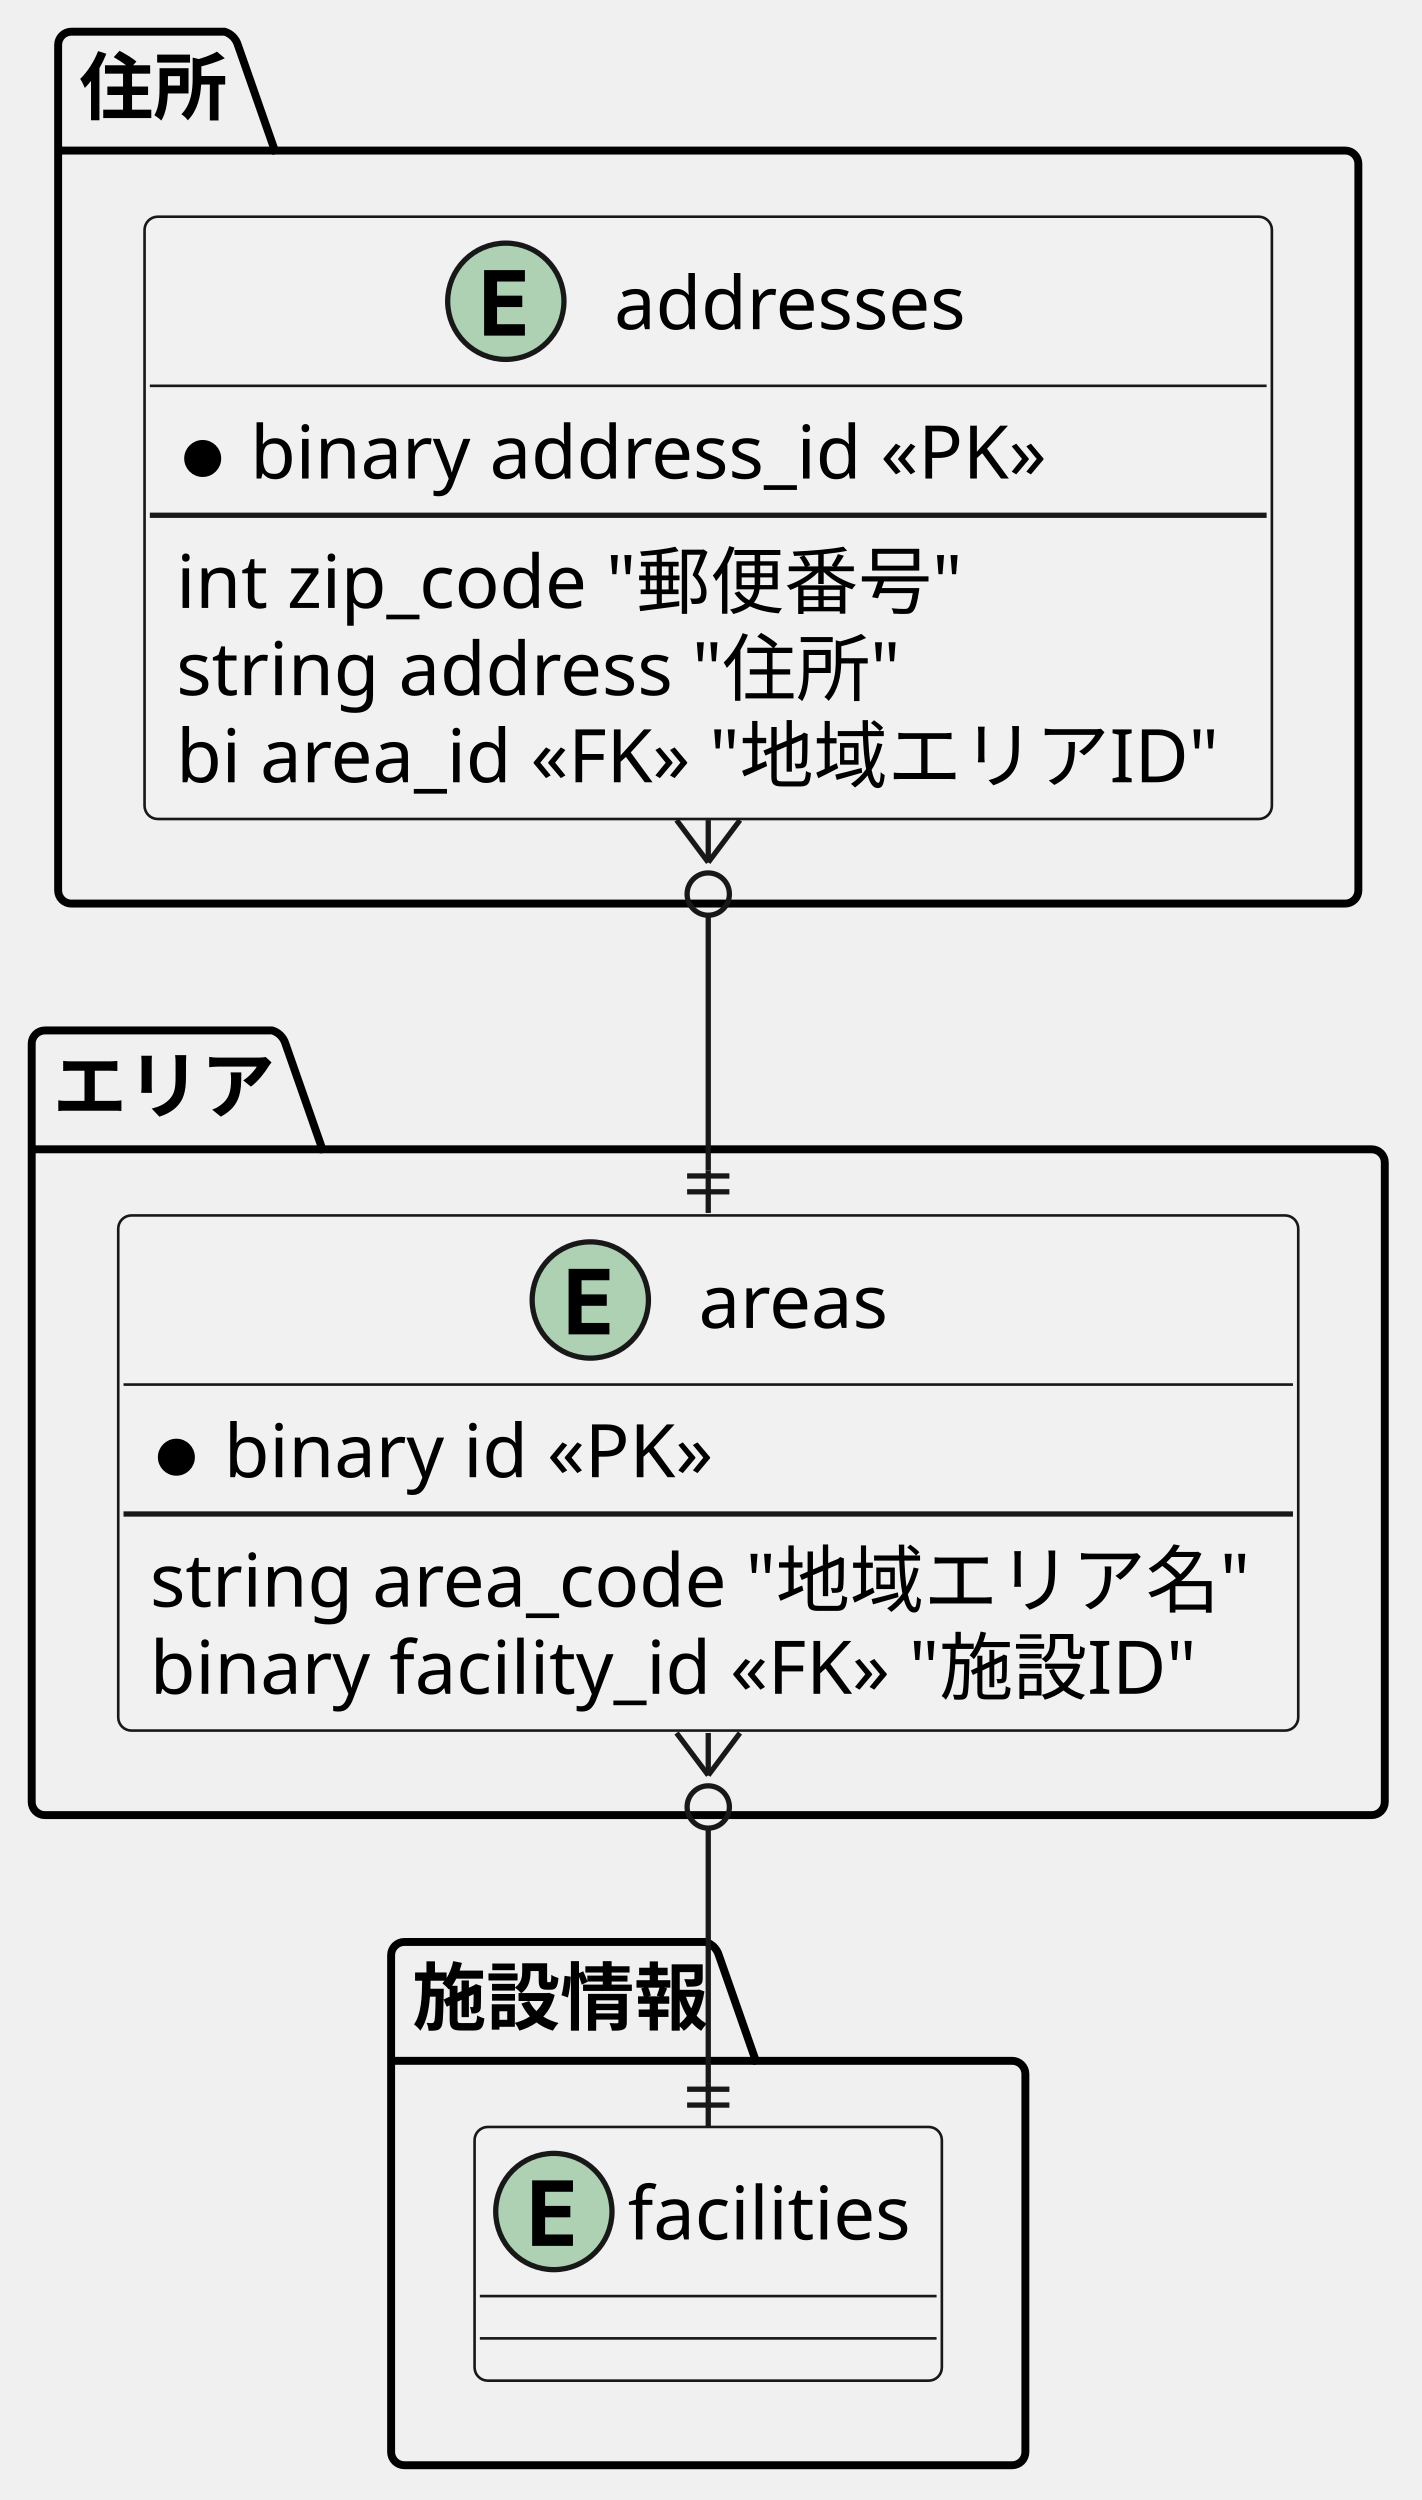
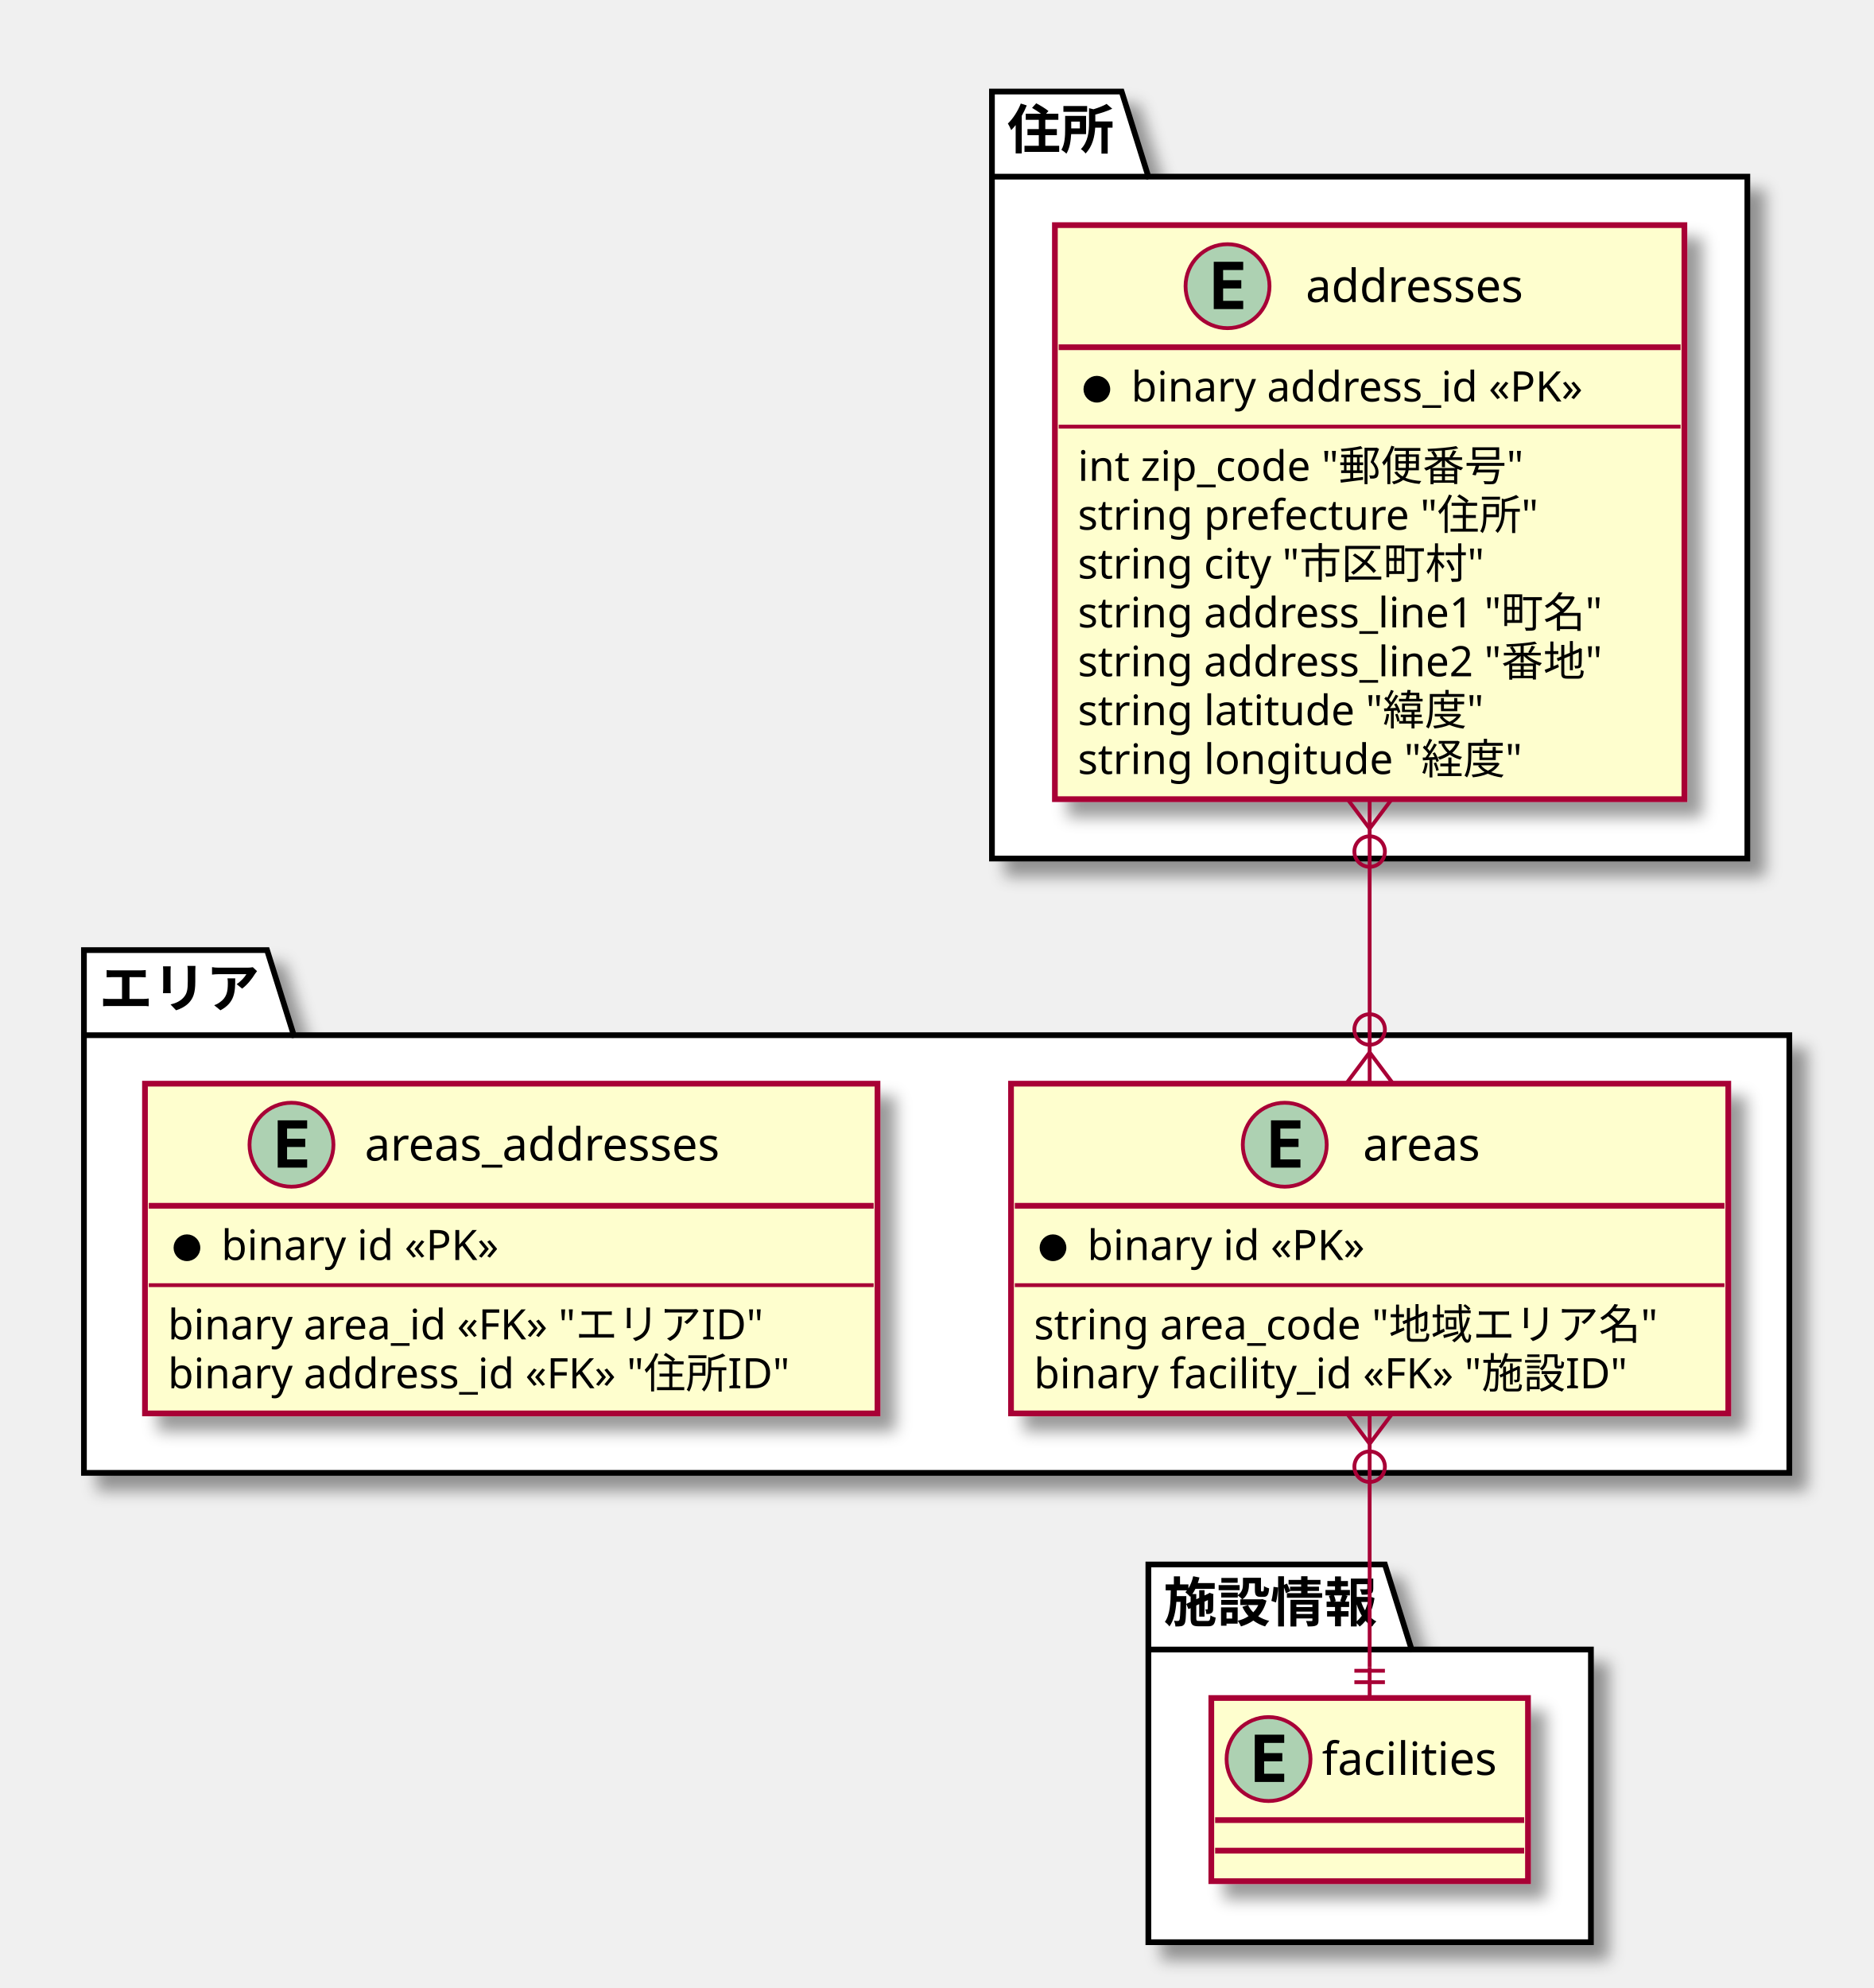
- <svg xmlns="http://www.w3.org/2000/svg" contentStyleType="text/css" height="473px" preserveAspectRatio="none" style="width:269px;height:473px;background:#FFFFFF;" version="1.1" viewBox="0 0 269 473" width="269px" zoomAndPan="magnify">
-   <defs />
+ <svg xmlns="http://www.w3.org/2000/svg" contentScriptType="application/ecmascript" contentStyleType="text/css" height="521px" preserveAspectRatio="none" style="width:491px;height:521px;" version="1.1" viewBox="0 0 491 521" width="491px" zoomAndPan="magnify">
+   <defs>
+     <filter height="300%" id="fie92836uk3f9" width="300%" x="-1" y="-1">
+       <feGaussianBlur result="blurOut" stdDeviation="2.0" />
+       <feColorMatrix in="blurOut" result="blurOut2" type="matrix" values="0 0 0 0 0 0 0 0 0 0 0 0 0 0 0 0 0 0 .4 0" />
+       <feOffset dx="4.0" dy="4.0" in="blurOut2" result="blurOut3" />
+       <feBlend in="SourceGraphic" in2="blurOut3" mode="normal" />
+     </filter>
+   </defs>
  <g>
-     <g id="cluster_施設情報">
-       <path d="M76.5,367.42 L133.5,367.42 A3.75,3.75 0 0 1 136,369.92 L143,389.908 L191.5,389.908 A2.5,2.5 0 0 1 194,392.408 L194,463.92 A2.5,2.5 0 0 1 191.5,466.42 L76.5,466.42 A2.5,2.5 0 0 1 74,463.92 L74,369.92 A2.5,2.5 0 0 1 76.5,367.42 " fill="none" style="stroke:#000000;stroke-width:1.5;" />
-       <line style="stroke:#000000;stroke-width:1.5;" x1="74" x2="143" y1="389.908" y2="389.908" />
-       <text fill="#000000" font-family="sans-serif" font-size="14" font-weight="bold" lengthAdjust="spacing" textLength="56" x="78" y="382.955">施設情報</text>
-     </g>
-     <g id="cluster_住所">
-       <path d="M13.5,6 L42.5,6 A3.75,3.75 0 0 1 45,8.5 L52,28.488 L254.5,28.488 A2.5,2.5 0 0 1 257,30.988 L257,168.46 A2.5,2.5 0 0 1 254.5,170.96 L13.5,170.96 A2.5,2.5 0 0 1 11,168.46 L11,8.5 A2.5,2.5 0 0 1 13.5,6 " fill="none" style="stroke:#000000;stroke-width:1.5;" />
-       <line style="stroke:#000000;stroke-width:1.5;" x1="11" x2="52" y1="28.488" y2="28.488" />
-       <text fill="#000000" font-family="sans-serif" font-size="14" font-weight="bold" lengthAdjust="spacing" textLength="28" x="15" y="21.535">住所</text>
-     </g>
-     <g id="cluster_エリア">
-       <path d="M8.5,194.96 L51.5,194.96 A3.75,3.75 0 0 1 54,197.46 L61,217.448 L259.5,217.448 A2.5,2.5 0 0 1 262,219.948 L262,340.92 A2.5,2.5 0 0 1 259.5,343.42 L8.5,343.42 A2.5,2.5 0 0 1 6,340.92 L6,197.46 A2.5,2.5 0 0 1 8.5,194.96 " fill="none" style="stroke:#000000;stroke-width:1.5;" />
-       <line style="stroke:#000000;stroke-width:1.5;" x1="6" x2="61" y1="217.448" y2="217.448" />
-       <text fill="#000000" font-family="sans-serif" font-size="14" font-weight="bold" lengthAdjust="spacing" textLength="42" x="10" y="210.495">エリア</text>
-     </g>
-     <g id="elem_facilities">
-       <rect codeLine="4" fill="#F1F1F1" height="48" id="facilities" rx="2.5" ry="2.5" style="stroke:#181818;stroke-width:0.5;" width="88.41" x="89.79" y="402.42" />
-       <ellipse cx="104.79" cy="418.42" fill="#ADD1B2" rx="11" ry="11" style="stroke:#181818;stroke-width:1.0;" />
-       <path d="M108.404,424.92 L100.684,424.92 L100.684,412.527 L108.404,412.527 L108.404,414.685 L103.133,414.685 L103.133,417.358 L107.906,417.358 L107.906,419.516 L103.133,419.516 L103.133,422.762 L108.404,422.762 Z " fill="#000000" />
-       <text fill="#000000" font-family="sans-serif" font-size="14" lengthAdjust="spacing" textLength="56.41" x="118.79" y="423.711">facilities</text>
-       <line style="stroke:#181818;stroke-width:0.5;" x1="90.79" x2="177.2" y1="434.42" y2="434.42" />
-       <line style="stroke:#181818;stroke-width:0.5;" x1="90.79" x2="177.2" y1="442.42" y2="442.42" />
-     </g>
-     <g id="elem_addresses">
-       <rect codeLine="8" fill="#F1F1F1" height="113.953" id="addresses" rx="2.5" ry="2.5" style="stroke:#181818;stroke-width:0.5;" width="213.291" x="27.35" y="41" />
-       <ellipse cx="95.699" cy="57" fill="#ADD1B2" rx="11" ry="11" style="stroke:#181818;stroke-width:1.0;" />
-       <path d="M99.313,63.5 L91.594,63.5 L91.594,51.107 L99.313,51.107 L99.313,53.265 L94.042,53.265 L94.042,55.938 L98.815,55.938 L98.815,58.096 L94.042,58.096 L94.042,61.342 L99.313,61.342 Z " fill="#000000" />
-       <text fill="#000000" font-family="sans-serif" font-size="14" lengthAdjust="spacing" textLength="68.093" x="116.199" y="62.291">addresses</text>
-       <line style="stroke:#181818;stroke-width:0.5;" x1="28.35" x2="239.641" y1="73" y2="73" />
-       <ellipse cx="38.35" cy="86.744" fill="#000000" rx="3" ry="3" style="stroke:#000000;stroke-width:1.0;" />
-       <text fill="#000000" font-family="sans-serif" font-size="14" lengthAdjust="spacing" textLength="155.743" x="47.35" y="90.535">binary address_id «PK»</text>
-       <line style="stroke:#181818;stroke-width:1.0;" x1="28.35" x2="239.641" y1="97.488" y2="97.488" />
-       <text fill="#000000" font-family="sans-serif" font-size="14" lengthAdjust="spacing" textLength="153.556" x="33.35" y="115.023">int zip_code "郵便番号"</text>
-       <text fill="#000000" font-family="sans-serif" font-size="14" lengthAdjust="spacing" textLength="140.041" x="33.35" y="131.512">string address "住所"</text>
-       <text fill="#000000" font-family="sans-serif" font-size="14" lengthAdjust="spacing" textLength="201.291" x="33.35" y="148">bi area_id «FK» "地域エリアID"</text>
-     </g>
-     <g id="elem_areas">
-       <rect codeLine="18" fill="#F1F1F1" height="97.465" id="areas" rx="2.5" ry="2.5" style="stroke:#181818;stroke-width:0.5;" width="223.258" x="22.37" y="229.96" />
-       <ellipse cx="111.685" cy="245.96" fill="#ADD1B2" rx="11" ry="11" style="stroke:#181818;stroke-width:1.0;" />
-       <path d="M115.299,252.46 L107.579,252.46 L107.579,240.067 L115.299,240.067 L115.299,242.225 L110.028,242.225 L110.028,244.898 L114.801,244.898 L114.801,247.056 L110.028,247.056 L110.028,250.302 L115.299,250.302 Z " fill="#000000" />
-       <text fill="#000000" font-family="sans-serif" font-size="14" lengthAdjust="spacing" textLength="36.128" x="132.185" y="251.251">areas</text>
-       <line style="stroke:#181818;stroke-width:0.5;" x1="23.37" x2="244.628" y1="261.96" y2="261.96" />
-       <ellipse cx="33.37" cy="275.704" fill="#000000" rx="3" ry="3" style="stroke:#000000;stroke-width:1.0;" />
-       <text fill="#000000" font-family="sans-serif" font-size="14" lengthAdjust="spacing" textLength="95.587" x="42.37" y="279.495">binary id «PK»</text>
-       <line style="stroke:#181818;stroke-width:1.0;" x1="23.37" x2="244.628" y1="286.448" y2="286.448" />
-       <text fill="#000000" font-family="sans-serif" font-size="14" lengthAdjust="spacing" textLength="211.258" x="28.37" y="303.983">string area_code "地域エリア名"</text>
-       <text fill="#000000" font-family="sans-serif" font-size="14" lengthAdjust="spacing" textLength="204.504" x="28.37" y="320.472">binary facility_id «FK» "施設ID"</text>
-     </g>
-     <g id="link_addresses_areas">
-       <path codeLine="26" d="M134,173.16 C134,197.04 134,198.52 134,221.49 " fill="none" id="addresses-areas" style="stroke:#181818;stroke-width:1.0;" />
-       <line style="stroke:#181818;stroke-width:1.0;" x1="134" x2="128" y1="163.16" y2="155.16" />
-       <line style="stroke:#181818;stroke-width:1.0;" x1="134" x2="140" y1="163.16" y2="155.16" />
-       <line style="stroke:#181818;stroke-width:1.0;" x1="134" x2="134" y1="163.16" y2="155.16" />
-       <ellipse cx="134" cy="169.16" fill="none" rx="4" ry="4" style="stroke:#181818;stroke-width:1.0;" />
-       <line style="stroke:#181818;stroke-width:1.0;" x1="138" x2="130" y1="225.49" y2="225.49" />
-       <line style="stroke:#181818;stroke-width:1.0;" x1="138" x2="130" y1="222.49" y2="222.49" />
-       <line style="stroke:#181818;stroke-width:1.0;" x1="134" x2="134" y1="221.49" y2="229.49" />
-     </g>
-     <g id="link_areas_facilities">
-       <path codeLine="27" d="M134,345.88 C134,370.89 134,374.17 134,394.28 " fill="none" id="areas-facilities" style="stroke:#181818;stroke-width:1.0;" />
-       <line style="stroke:#181818;stroke-width:1.0;" x1="134" x2="128" y1="335.88" y2="327.88" />
-       <line style="stroke:#181818;stroke-width:1.0;" x1="134" x2="140" y1="335.88" y2="327.88" />
-       <line style="stroke:#181818;stroke-width:1.0;" x1="134" x2="134" y1="335.88" y2="327.88" />
-       <ellipse cx="134" cy="341.88" fill="none" rx="4" ry="4" style="stroke:#181818;stroke-width:1.0;" />
-       <line style="stroke:#181818;stroke-width:1.0;" x1="138" x2="130" y1="398.28" y2="398.28" />
-       <line style="stroke:#181818;stroke-width:1.0;" x1="138" x2="130" y1="395.28" y2="395.28" />
-       <line style="stroke:#181818;stroke-width:1.0;" x1="134" x2="134" y1="394.28" y2="402.28" />
-     </g>
+     <polygon fill="#FFFFFF" filter="url(#fie92836uk3f9)" points="301,410,363,410,370,432.297,417,432.297,417,509,301,509,301,410" style="stroke: #000000; stroke-width: 1.5;" />
+     <line style="stroke: #000000; stroke-width: 1.5;" x1="301" x2="370" y1="432.297" y2="432.297" />
+     <text fill="#000000" font-family="sans-serif" font-size="14" font-weight="bold" lengthAdjust="spacingAndGlyphs" textLength="56" x="305" y="424.995">施設情報</text>
+     <polygon fill="#FFFFFF" filter="url(#fie92836uk3f9)" points="260,24,294,24,301,46.297,458,46.297,458,225,260,225,260,24" style="stroke: #000000; stroke-width: 1.5;" />
+     <line style="stroke: #000000; stroke-width: 1.5;" x1="260" x2="301" y1="46.297" y2="46.297" />
+     <text fill="#000000" font-family="sans-serif" font-size="14" font-weight="bold" lengthAdjust="spacingAndGlyphs" textLength="28" x="264" y="38.995">住所</text>
+     <polygon fill="#FFFFFF" filter="url(#fie92836uk3f9)" points="22,249,70,249,77,271.297,469,271.297,469,386,22,386,22,249" style="stroke: #000000; stroke-width: 1.5;" />
+     <line style="stroke: #000000; stroke-width: 1.5;" x1="22" x2="77" y1="271.297" y2="271.297" />
+     <text fill="#000000" font-family="sans-serif" font-size="14" font-weight="bold" lengthAdjust="spacingAndGlyphs" textLength="42" x="26" y="263.995">エリア</text>
+     <rect fill="#FEFECE" filter="url(#fie92836uk3f9)" height="48" id="facilities" style="stroke: #A80036; stroke-width: 1.5;" width="83" x="317.5" y="445" />
+     <ellipse cx="332.5" cy="461" fill="#ADD1B2" rx="11" ry="11" style="stroke: #A80036; stroke-width: 1.0;" />
+     <path d="M336.609,467 L328.891,467 L328.891,454.609 L336.609,454.609 L336.609,456.766 L331.344,456.766 L331.344,459.438 L336.109,459.438 L336.109,461.594 L331.344,461.594 L331.344,464.844 L336.609,464.844 L336.609,467 Z " />
+     <text fill="#000000" font-family="sans-serif" font-size="12" lengthAdjust="spacingAndGlyphs" textLength="51" x="346.5" y="465.154">facilities</text>
+     <line style="stroke: #A80036; stroke-width: 1.5;" x1="318.5" x2="399.5" y1="477" y2="477" />
+     <line style="stroke: #A80036; stroke-width: 1.5;" x1="318.5" x2="399.5" y1="485" y2="485" />
+     <rect fill="#FEFECE" filter="url(#fie92836uk3f9)" height="150.438" id="addresses" style="stroke: #A80036; stroke-width: 1.5;" width="165" x="276.5" y="59" />
+     <ellipse cx="321.75" cy="75" fill="#ADD1B2" rx="11" ry="11" style="stroke: #A80036; stroke-width: 1.0;" />
+     <path d="M325.859,81 L318.141,81 L318.141,68.609 L325.859,68.609 L325.859,70.766 L320.594,70.766 L320.594,73.438 L325.359,73.438 L325.359,75.594 L320.594,75.594 L320.594,78.844 L325.859,78.844 L325.859,81 Z " />
+     <text fill="#000000" font-family="sans-serif" font-size="12" lengthAdjust="spacingAndGlyphs" textLength="66" x="342.25" y="79.154">addresses</text>
+     <line style="stroke: #A80036; stroke-width: 1.5;" x1="277.5" x2="440.5" y1="91" y2="91" />
+     <ellipse cx="287.5" cy="102" fill="#000000" rx="3" ry="3" style="stroke: #000000; stroke-width: 1.0;" />
+     <text fill="#000000" font-family="sans-serif" font-size="11" lengthAdjust="spacingAndGlyphs" textLength="134" x="296.5" y="105.21">binary address_id «PK»</text>
+     <line style="stroke: #A80036; stroke-width: 1.0;" x1="277.5" x2="440.5" y1="111.805" y2="111.805" />
+     <text fill="#000000" font-family="sans-serif" font-size="11" lengthAdjust="spacingAndGlyphs" textLength="124" x="282.5" y="126.015">int zip_code "郵便番号"</text>
+     <text fill="#000000" font-family="sans-serif" font-size="11" lengthAdjust="spacingAndGlyphs" textLength="132" x="282.5" y="138.82">string prefecture "住所"</text>
+     <text fill="#000000" font-family="sans-serif" font-size="11" lengthAdjust="spacingAndGlyphs" textLength="114" x="282.5" y="151.625">string city "市区町村"</text>
+     <text fill="#000000" font-family="sans-serif" font-size="11" lengthAdjust="spacingAndGlyphs" textLength="153" x="282.5" y="164.429">string address_line1 "町名"</text>
+     <text fill="#000000" font-family="sans-serif" font-size="11" lengthAdjust="spacingAndGlyphs" textLength="153" x="282.5" y="177.234">string address_line2 "番地"</text>
+     <text fill="#000000" font-family="sans-serif" font-size="11" lengthAdjust="spacingAndGlyphs" textLength="115" x="282.5" y="190.039">string latitude "緯度"</text>
+     <text fill="#000000" font-family="sans-serif" font-size="11" lengthAdjust="spacingAndGlyphs" textLength="125" x="282.5" y="202.843">string longitude "経度"</text>
+     <rect fill="#FEFECE" filter="url(#fie92836uk3f9)" height="86.414" id="areas" style="stroke: #A80036; stroke-width: 1.5;" width="188" x="265" y="284" />
+     <ellipse cx="336.75" cy="300" fill="#ADD1B2" rx="11" ry="11" style="stroke: #A80036; stroke-width: 1.0;" />
+     <path d="M340.859,306 L333.141,306 L333.141,293.609 L340.859,293.609 L340.859,295.766 L335.594,295.766 L335.594,298.438 L340.359,298.438 L340.359,300.594 L335.594,300.594 L335.594,303.844 L340.859,303.844 L340.859,306 Z " />
+     <text fill="#000000" font-family="sans-serif" font-size="12" lengthAdjust="spacingAndGlyphs" textLength="36" x="357.25" y="304.154">areas</text>
+     <line style="stroke: #A80036; stroke-width: 1.5;" x1="266" x2="452" y1="316" y2="316" />
+     <ellipse cx="276" cy="327" fill="#000000" rx="3" ry="3" style="stroke: #000000; stroke-width: 1.0;" />
+     <text fill="#000000" font-family="sans-serif" font-size="11" lengthAdjust="spacingAndGlyphs" textLength="81" x="285" y="330.21">binary id «PK»</text>
+     <line style="stroke: #A80036; stroke-width: 1.0;" x1="266" x2="452" y1="336.805" y2="336.805" />
+     <text fill="#000000" font-family="sans-serif" font-size="11" lengthAdjust="spacingAndGlyphs" textLength="176" x="271" y="351.015">string area_code "地域エリア名"</text>
+     <text fill="#000000" font-family="sans-serif" font-size="11" lengthAdjust="spacingAndGlyphs" textLength="169" x="271" y="363.82">binary facility_id «FK» "施設ID"</text>
+     <rect fill="#FEFECE" filter="url(#fie92836uk3f9)" height="86.414" id="areas_addresses" style="stroke: #A80036; stroke-width: 1.5;" width="192" x="38" y="284" />
+     <ellipse cx="76.4" cy="300" fill="#ADD1B2" rx="11" ry="11" style="stroke: #A80036; stroke-width: 1.0;" />
+     <path d="M80.509,306 L72.791,306 L72.791,293.609 L80.509,293.609 L80.509,295.766 L75.244,295.766 L75.244,298.438 L80.009,298.438 L80.009,300.594 L75.244,300.594 L75.244,303.844 L80.509,303.844 L80.509,306 Z " />
+     <text fill="#000000" font-family="sans-serif" font-size="12" lengthAdjust="spacingAndGlyphs" textLength="108" x="95.6" y="304.154">areas_addresses</text>
+     <line style="stroke: #A80036; stroke-width: 1.5;" x1="39" x2="229" y1="316" y2="316" />
+     <ellipse cx="49" cy="327" fill="#000000" rx="3" ry="3" style="stroke: #000000; stroke-width: 1.0;" />
+     <text fill="#000000" font-family="sans-serif" font-size="11" lengthAdjust="spacingAndGlyphs" textLength="81" x="58" y="330.21">binary id «PK»</text>
+     <line style="stroke: #A80036; stroke-width: 1.0;" x1="39" x2="229" y1="336.805" y2="336.805" />
+     <text fill="#000000" font-family="sans-serif" font-size="11" lengthAdjust="spacingAndGlyphs" textLength="170" x="44" y="351.015">binary area_id «FK» "エリアID"</text>
+     <text fill="#000000" font-family="sans-serif" font-size="11" lengthAdjust="spacingAndGlyphs" textLength="180" x="44" y="363.82">binary address_id «FK» "住所ID"</text>
+     <path d="M359,217.17 C359,217.17 359,275.8 359,275.8 " fill="none" id="addresses-areas" style="stroke: #A80036; stroke-width: 1.0;" />
+     <line style="stroke: #A80036; stroke-width: 1.0;" x1="359" x2="365" y1="275.8" y2="283.8" />
+     <line style="stroke: #A80036; stroke-width: 1.0;" x1="359" x2="353" y1="275.8" y2="283.8" />
+     <line style="stroke: #A80036; stroke-width: 1.0;" x1="359" x2="359" y1="275.8" y2="283.8" />
+     <ellipse cx="359" cy="269.8" fill="none" rx="4" ry="4" style="stroke: #A80036; stroke-width: 1.0;" />
+     <line style="stroke: #A80036; stroke-width: 1.0;" x1="359" x2="353" y1="217.17" y2="209.17" />
+     <line style="stroke: #A80036; stroke-width: 1.0;" x1="359" x2="365" y1="217.17" y2="209.17" />
+     <line style="stroke: #A80036; stroke-width: 1.0;" x1="359" x2="359" y1="217.17" y2="209.17" />
+     <ellipse cx="359" cy="223.17" fill="none" rx="4" ry="4" style="stroke: #A80036; stroke-width: 1.0;" />
+     <path d="M359,378.38 C359,378.38 359,436.86 359,436.86 " fill="none" id="areas-facilities" style="stroke: #A80036; stroke-width: 1.0;" />
+     <line style="stroke: #A80036; stroke-width: 1.0;" x1="363" x2="355" y1="440.86" y2="440.86" />
+     <line style="stroke: #A80036; stroke-width: 1.0;" x1="363" x2="355" y1="437.86" y2="437.86" />
+     <line style="stroke: #A80036; stroke-width: 1.0;" x1="359" x2="359" y1="436.86" y2="444.86" />
+     <line style="stroke: #A80036; stroke-width: 1.0;" x1="359" x2="353" y1="378.38" y2="370.38" />
+     <line style="stroke: #A80036; stroke-width: 1.0;" x1="359" x2="365" y1="378.38" y2="370.38" />
+     <line style="stroke: #A80036; stroke-width: 1.0;" x1="359" x2="359" y1="378.38" y2="370.38" />
+     <ellipse cx="359" cy="384.38" fill="none" rx="4" ry="4" style="stroke: #A80036; stroke-width: 1.0;" />
  </g>
</svg>
